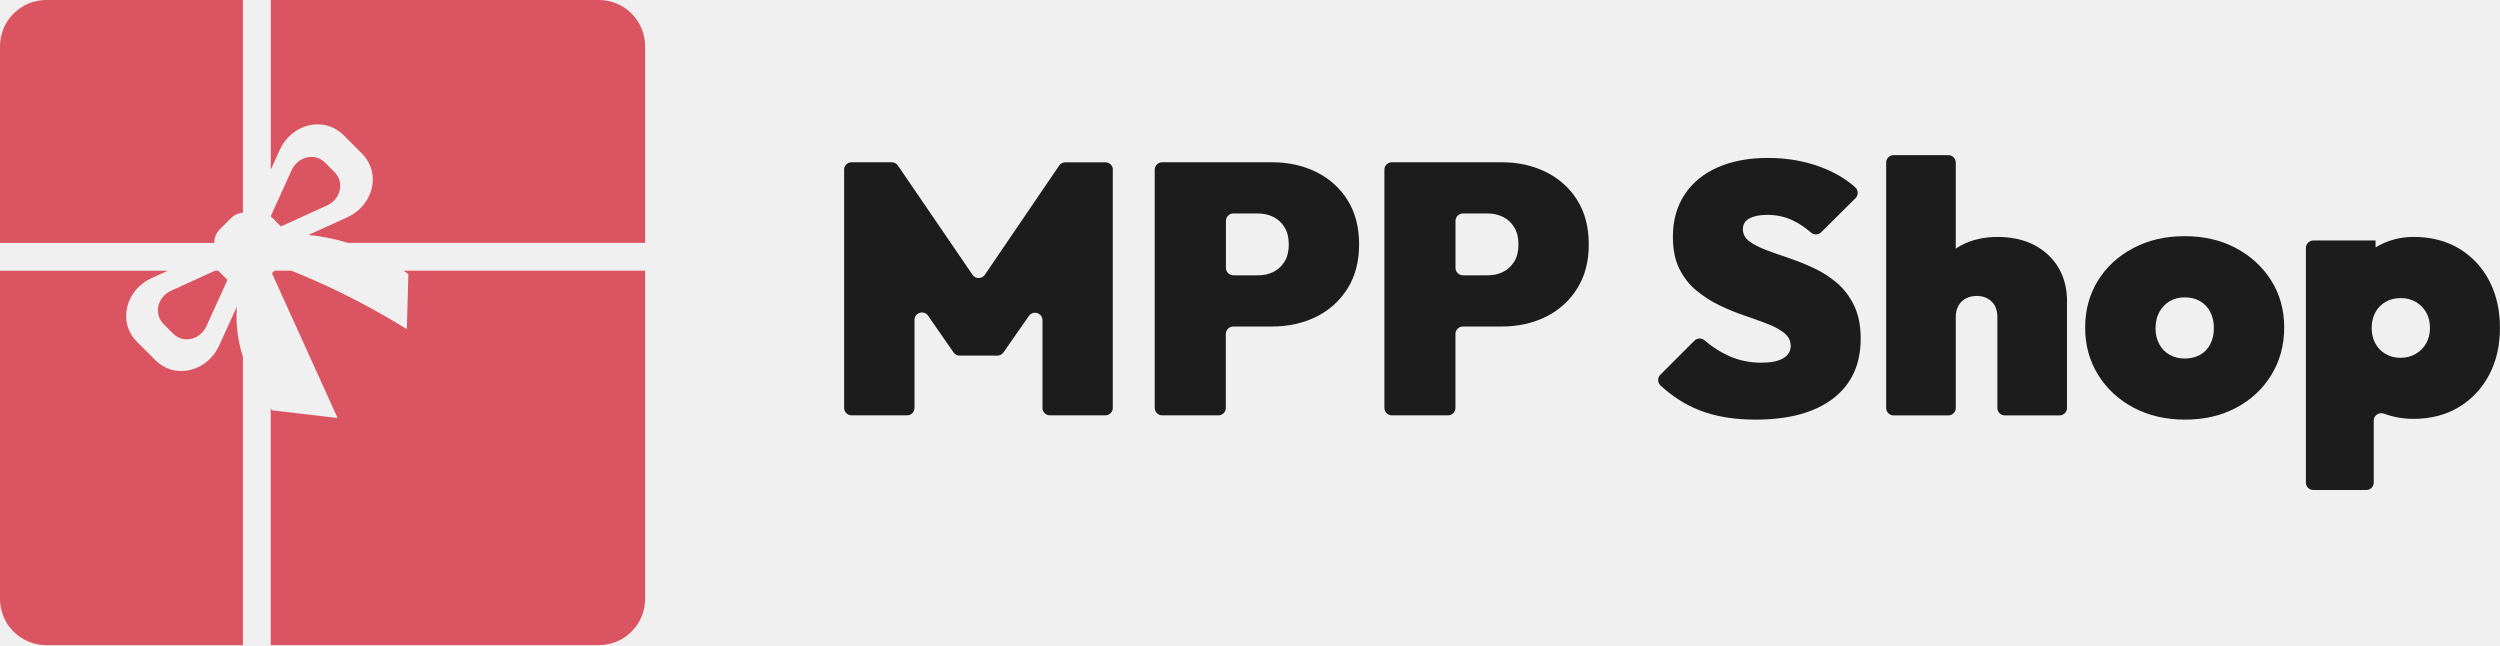
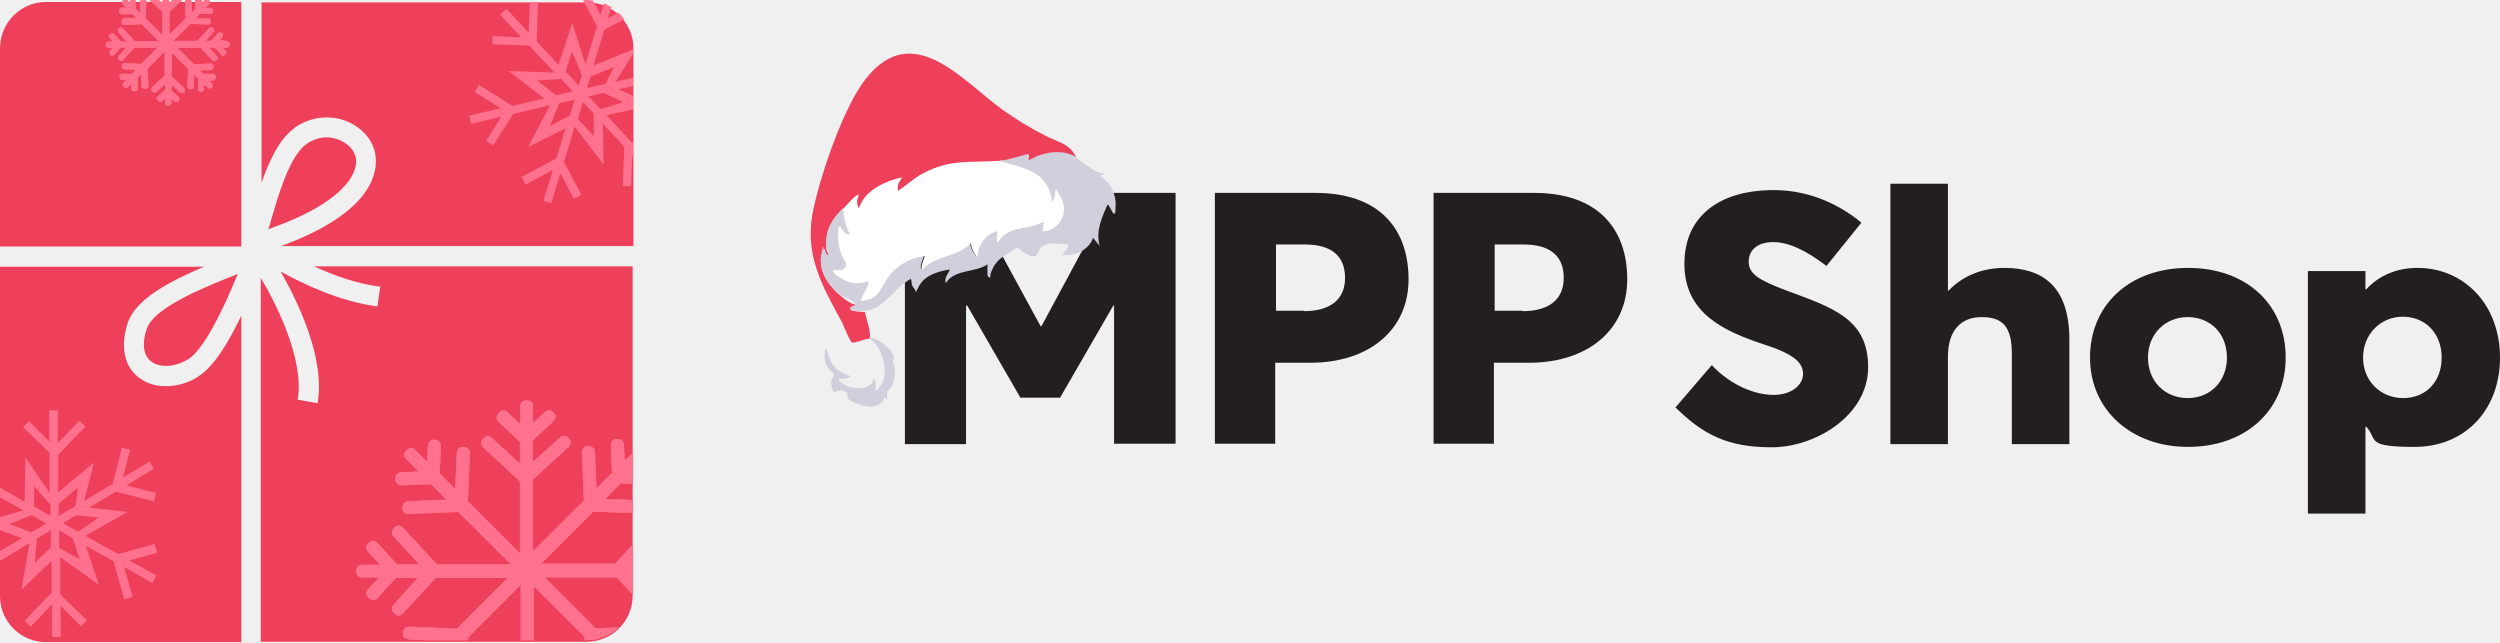
- <svg xmlns="http://www.w3.org/2000/svg" id="Layer_1" data-name="Layer 1" viewBox="0 0 455.41 117.53">
+ <svg xmlns="http://www.w3.org/2000/svg" id="Layer_1" version="1.1" viewBox="0 0 629.9 161.8">
  <defs>
    <style>
-       .cls-1 {
-         fill: #1c1c1c;
+       .st0 {
+         fill: #fff;
      }

-       .cls-2 {
-         fill: #db5461;
+       .st1 {
+         fill: none;
+       }
+ 
+       .st2 {
+         fill: #231f20;
+       }
+ 
+       .st3 {
+         fill: #ff718c;
+       }
+ 
+       .st4 {
+         fill: #d0cfdb;
+       }
+ 
+       .st5 {
+         fill: #ef405b;
+       }
+ 
+       .st6 {
+         clip-path: url(#clippath);
      }
    </style>
+     <clipPath id="clippath">
+       <rect class="st1" x="0" width="159.5" height="161.3" rx="11.7" ry="11.7" />
+     </clipPath>
  </defs>
  <g>
-     <path class="cls-1" d="M202.71,30.91v43.4c0,.75-.61,1.35-1.35,1.35h-10.11c-.75,0-1.35-.61-1.35-1.35v-15.98c0-1.33-1.71-1.86-2.47-.78l-4.64,6.65c-.25.36-.67.58-1.11.58h-6.87c-.44,0-.86-.22-1.11-.58l-4.64-6.69c-.76-1.09-2.47-.56-2.47.77v16.03c0,.75-.61,1.35-1.35,1.35h-10.12c-.75,0-1.35-.61-1.35-1.35V30.91c0-.75.61-1.35,1.35-1.35h7.32c.45,0,.87.22,1.12.59l13.6,19.91c.54.79,1.7.79,2.24,0l13.54-19.9c.25-.37.67-.59,1.12-.59h7.32c.75,0,1.35.61,1.35,1.35Z" />
-     <path class="cls-1" d="M245.49,36.46c-1.41-2.23-3.31-3.93-5.7-5.12-2.4-1.19-5.09-1.78-8.06-1.78h-20.03c-.75,0-1.35.61-1.35,1.35v43.4c0,.75.61,1.35,1.35,1.35h10.25c.75,0,1.35-.61,1.35-1.35v-13.48c0-.75.61-1.35,1.35-1.35h7.07c2.97,0,5.66-.6,8.06-1.78,2.39-1.19,4.29-2.91,5.7-5.15,1.4-2.25,2.1-4.92,2.1-8.03s-.7-5.84-2.1-8.06ZM233.99,47.66c-.52.84-1.2,1.47-2.04,1.88-.84.41-1.76.61-2.75.61h-4.53c-.75,0-1.35-.61-1.35-1.35v-8.56c0-.75.61-1.35,1.35-1.35h4.53c.99,0,1.91.21,2.75.62.84.41,1.52,1.04,2.04,1.88.52.84.78,1.89.78,3.14s-.26,2.3-.78,3.14Z" />
-     <path class="cls-1" d="M287.32,36.46c-1.4-2.23-3.3-3.93-5.7-5.12-2.39-1.19-5.08-1.78-8.06-1.78h-20.02c-.75,0-1.35.61-1.35,1.35v43.4c0,.75.61,1.35,1.35,1.35h10.24c.75,0,1.35-.61,1.35-1.35v-13.48c0-.75.61-1.35,1.35-1.35h7.07c2.98,0,5.67-.6,8.06-1.78,2.4-1.19,4.3-2.91,5.7-5.15,1.41-2.25,2.11-4.92,2.11-8.03s-.7-5.84-2.11-8.06ZM275.83,47.66c-.52.84-1.2,1.47-2.04,1.88-.84.41-1.76.61-2.76.61h-4.54c-.75,0-1.35-.61-1.35-1.35v-8.56c0-.75.61-1.35,1.35-1.35h4.54c1,0,1.92.21,2.76.62.84.41,1.52,1.04,2.04,1.88.52.84.78,1.89.78,3.14s-.26,2.3-.78,3.14Z" />
-     <path class="cls-1" d="M319.8,76.44c-3.93,0-7.35-.57-10.26-1.72-2.51-.99-4.85-2.48-7.03-4.47-.58-.53-.61-1.42-.06-1.98l6.21-6.21c.49-.49,1.29-.54,1.81-.09,1.41,1.2,2.88,2.15,4.4,2.84,1.86.84,3.84,1.26,5.96,1.26,1.77,0,3.11-.27,4.01-.81.91-.54,1.36-1.28,1.36-2.23s-.39-1.74-1.17-2.36c-.78-.63-1.8-1.19-3.08-1.68-1.27-.5-2.68-1-4.21-1.52-1.53-.52-3.06-1.14-4.57-1.88-1.51-.73-2.9-1.63-4.18-2.69-1.27-1.06-2.3-2.37-3.08-3.95-.78-1.58-1.17-3.51-1.17-5.8,0-2.98.71-5.55,2.14-7.71,1.42-2.16,3.43-3.81,6.02-4.95,2.59-1.14,5.63-1.72,9.13-1.72s6.66.55,9.62,1.65c2.45.91,4.55,2.14,6.3,3.69.59.52.62,1.43.06,1.99l-6.26,6.21c-.5.49-1.3.53-1.83.07-1.12-.97-2.24-1.71-3.36-2.24-1.42-.67-2.98-1-4.66-1-1.34,0-2.41.22-3.21.65-.8.43-1.2,1.08-1.2,1.94,0,.91.39,1.65,1.17,2.23.78.58,1.8,1.11,3.08,1.59,1.27.48,2.68.97,4.21,1.49,1.53.52,3.05,1.13,4.57,1.85,1.51.71,2.9,1.62,4.18,2.72,1.27,1.1,2.3,2.47,3.08,4.11.78,1.64,1.17,3.63,1.17,5.96,0,4.71-1.67,8.34-5.02,10.91-3.35,2.57-8.06,3.85-14.15,3.85Z" />
-     <path class="cls-1" d="M376.53,54.88v19.44c0,.75-.61,1.35-1.35,1.35h-9.98c-.75,0-1.35-.61-1.35-1.35v-16.53c0-1.25-.36-2.21-1.07-2.88-.71-.67-1.61-1-2.69-1-.73,0-1.39.15-1.97.45-.59.3-1.04.75-1.36,1.33-.33.58-.49,1.28-.49,2.1v16.53c0,.75-.61,1.35-1.35,1.35h-9.98c-.75,0-1.35-.61-1.35-1.35V29.61c0-.75.61-1.35,1.35-1.35h9.98c.75,0,1.35.61,1.35,1.35v15.69c.34-.24.7-.45,1.07-.65,1.88-.99,4.07-1.49,6.57-1.49s4.84.51,6.74,1.52c1.9,1.02,3.35,2.4,4.37,4.15,1.01,1.74,1.52,3.76,1.52,6.05Z" />
-     <path class="cls-1" d="M398.04,76.44c-3.5,0-6.62-.72-9.36-2.17-2.74-1.45-4.9-3.44-6.48-5.99-1.58-2.55-2.36-5.42-2.36-8.61s.78-6.04,2.33-8.55,3.7-4.48,6.44-5.93c2.74-1.45,5.86-2.17,9.36-2.17s6.61.72,9.33,2.17c2.72,1.45,4.87,3.42,6.44,5.93,1.58,2.5,2.36,5.35,2.36,8.55s-.78,6.07-2.33,8.61c-1.55,2.55-3.69,4.54-6.41,5.99s-5.83,2.17-9.33,2.17ZM397.97,65.31c1.08,0,2.02-.23,2.82-.68.8-.45,1.41-1.1,1.85-1.94.43-.84.65-1.82.65-2.95s-.23-2.1-.68-2.95c-.45-.84-1.07-1.49-1.85-1.94-.78-.45-1.71-.68-2.79-.68s-1.95.24-2.75.71c-.8.48-1.42,1.13-1.88,1.98-.45.84-.68,1.82-.68,2.95s.23,2.04.68,2.88c.45.84,1.08,1.49,1.88,1.94.8.45,1.72.68,2.75.68Z" />
-     <path class="cls-1" d="M453.44,51.12c-1.32-2.5-3.16-4.45-5.51-5.86-2.35-1.4-5.11-2.1-8.26-2.1-1.9,0-3.69.37-5.37,1.1-.55.24-1.07.5-1.56.8v-1.25h-11.34c-.75,0-1.35.61-1.35,1.35v42.75c0,.75.61,1.35,1.35,1.35h9.66c.75,0,1.35-.61,1.35-1.35v-11.29c0-.96.96-1.59,1.86-1.26,0,0,.01,0,.02,0,1.68.62,3.47.94,5.37.94,3.15,0,5.91-.72,8.26-2.14,2.35-1.43,4.19-3.38,5.51-5.86,1.31-2.48,1.97-5.34,1.97-8.58s-.66-6.11-1.97-8.62ZM441.97,62.52c-.45.82-1.09,1.47-1.91,1.94-.82.48-1.75.72-2.78.72s-1.96-.24-2.75-.72c-.8-.47-1.42-1.12-1.85-1.94-.43-.82-.65-1.75-.65-2.78s.23-2.03.68-2.85c.46-.82,1.08-1.46,1.88-1.91.8-.46,1.72-.68,2.75-.68s1.96.24,2.76.71c.79.48,1.42,1.11,1.87,1.91.46.8.68,1.74.68,2.82s-.22,1.96-.68,2.78Z" />
+     <path class="st5" d="M60.8.5H11.6C5.2.5,0,5.7,0,12.2v49.9h60.8V.5h0Z" />
+     <path class="st5" d="M49.8,95c-2.6,1.6-5.4,2.3-8.1,2.3s-5-.8-6.9-2.3c-3.6-2.9-4.5-7.9-2.6-13.7,2.1-6.1,10.8-10.5,19.2-14.1H0v83c0,6.4,5.2,11.6,11.6,11.6h49.2v-82.3c-3.2,6.8-7.1,13.2-11.1,15.5h0Z" />
+     <path class="st5" d="M89.5,39.2c-.5-1.7-2.2-3.3-4.4-4.1-.7-.2-1.6-.5-2.8-.5s-3.3.4-5.1,1.7c-4.4,3.1-7.4,14.1-8.8,18.8-.3,1.2-.6,2.1-.8,2.7.1,0,.3,0,.4-.2,18-6.3,22.9-13.9,21.5-18.5h0Z" />
+     <path class="st5" d="M95.8,72.2l-.7,5c-9.5-1.2-18.8-5.7-24.4-8.8,3.9,6.8,11.4,21.7,9.3,33.2l-5-.9c1.8-10.4-5.9-25-9.3-30.7v91.7h82.1c6.4,0,11.6-5.2,11.6-11.6v-83h-80.3c4.8,2.2,10.7,4.4,16.5,5.1h0Z" />
+     <path class="st5" d="M74.2,32.2c3.7-2.6,8.3-3.3,12.5-1.9,3.7,1.3,6.6,4.1,7.6,7.4,1,3.4,2.2,14.9-23.5,24.3h88.8V12.2c0-6.4-5.2-11.6-11.6-11.6h-82.1v45.4c1.9-5.4,4.5-11.1,8.3-13.7Z" />
+     <path class="st5" d="M57.9,69.8c-7.6,3.1-19.2,7.9-20.9,13-1.3,3.7-.9,6.7,1,8.2,2.1,1.7,5.8,1.6,9.3-.4,3.9-2.3,8.8-12.2,12.6-21.6-.6.3-1.3.5-1.9.8h0Z" />
  </g>
-   <path class="cls-2" d="M60.93,31.34l-1.7-1.7c-1.94-1.93-5-1.06-6.1,1.36l-3.81,8.38v.02s1.84,1.85,1.84,1.85l8.41-3.82c2.42-1.1,3.29-4.16,1.35-6.09ZM60.93,31.34l-1.7-1.7c-1.94-1.93-5-1.06-6.1,1.36l-3.81,8.38v.02s1.84,1.85,1.84,1.85l8.41-3.82c2.42-1.1,3.29-4.16,1.35-6.09ZM8.44,0C3.78,0,0,3.78,0,8.44v35.81h39.03c0-.9.33-1.8,1.02-2.48l2.04-2.05c.6-.6,1.38-.93,2.16-.99V0H8.44ZM109.09,0h-59.77v30.92l1.66-3.66c2.1-4.62,7.97-6.28,11.65-2.6l3.26,3.26c3.69,3.69,2.03,9.55-2.6,11.65l-7.1,3.23c2.02.19,4.36.59,6.88,1.35.1.03.18.06.28.09h54.17V8.44c0-4.66-3.78-8.44-8.44-8.44ZM73.53,49.31c.31.22.6.43.86.64-.1,3.33-.18,6.67-.28,10.01-3.83-2.38-8.19-4.82-13.09-7.16-2.74-1.31-5.4-2.47-7.95-3.49h-3.07l-.46.46c3.99,8.8,7.97,17.59,11.96,26.38-3.98-.46-7.96-.93-11.93-1.4-.08-.1-.16-.2-.26-.32v43.09h59.77c4.66,0,8.44-3.78,8.44-8.44v-59.77h-44ZM43.15,55.85l-3.24,7.13c-2.1,4.62-7.97,6.28-11.65,2.59l-3.26-3.25c-3.69-3.69-2.03-9.55,2.6-11.65l2.96-1.35H0v59.77c0,4.66,3.78,8.44,8.44,8.44h35.81v-52.52c-.85-2.69-1.37-5.78-1.1-9.16ZM39.77,49.31h-.59l-8,3.64c-2.42,1.1-3.29,4.16-1.36,6.1l1.7,1.7c1.93,1.94,5,1.07,6.09-1.35l3.82-8.41-1.67-1.67ZM60.93,31.34l-1.7-1.7c-1.94-1.93-5-1.06-6.1,1.36l-3.81,8.38v.02s1.84,1.85,1.84,1.85l8.41-3.82c2.42-1.1,3.29-4.16,1.35-6.09ZM60.93,31.34l-1.7-1.7c-1.94-1.93-5-1.06-6.1,1.36l-3.81,8.38v.02s1.84,1.85,1.84,1.85l8.41-3.82c2.42-1.1,3.29-4.16,1.35-6.09Z" />
+   <g>
+     <path class="st2" d="M228.3,48.6h15.6l18.3,33.6h.2l18.1-33.6h15.7v63.2h-15.5v-34.8h-.2l-13.4,23.2h-10l-13.4-23.2h-.3v34.9h-15.4v-63.2h0Z" />
+     <path class="st2" d="M306.3,48.6h25.1c16.3,0,23.5,9.2,23.5,21.8s-9.8,21-24.8,21h-8.8v20.4h-15.2v-63.2h0ZM328.5,78.4c6.9,0,10.4-3.1,10.4-8.4s-3.2-8.4-10.1-8.4h-7.3v16.7h7Z" />
+     <path class="st2" d="M361.4,48.6h25.1c16.3,0,23.5,9.2,23.5,21.8s-9.8,21-24.8,21h-8.8v20.4h-15.2v-63.2h0ZM383.6,78.4c6.9,0,10.4-3.1,10.4-8.4s-3.2-8.4-10.1-8.4h-7.3v16.7h7Z" />
+     <path class="st2" d="M422.2,102.6l9.1-10.6c5,5.3,11.1,7.5,15.6,7.5s7.4-2.5,7.4-5.3-2.3-5-9.8-7.4c-10-3.3-20.1-7.8-20.1-20.3s9.4-18.4,21.7-18.6c8.7-.2,16.6,3,22.9,8.2l-8.8,10.9c-5.7-4.3-9.8-6-13.5-6s-6.1,1.9-6.1,4.9c0,3,2.3,4.6,9.5,7.3,11.6,4.3,20.6,7.1,20.6,19.3s-13.3,20.2-24.3,20.2-17.2-3.1-24.3-10.1h0Z" />
+     <path class="st2" d="M476.3,46.3h14.5v26.9h.2c3.5-3.7,8.5-5.7,14-5.7,9.4,0,16.4,4.4,16.4,18.1v26.3h-14.5v-22.8c0-7-2.5-9.2-7.6-9.2s-8.5,3.2-8.5,10v22h-14.5s0-65.6,0-65.6Z" />
+     <path class="st2" d="M526.6,90.1c0-13.3,10-22.6,24.7-22.6s24.6,9.2,24.6,22.6-10.2,22.5-24.6,22.5-24.7-9.4-24.7-22.5ZM561.1,90.1c0-6.1-4.2-10.2-9.9-10.2s-10,4.3-10,10.2,4.2,10.2,10,10.2,9.9-4.3,9.9-10.2Z" />
+     <path class="st2" d="M581.5,68.3h14.5v4.6h.2c3.3-3.6,7.8-5.4,12.9-5.4,11.8,0,20.8,9.3,20.8,22.6s-8.9,22.5-21.5,22.5-9.2-1.8-12.2-5.1h-.2v21.9h-14.5v-61.2h0ZM615.2,90.1c0-6.2-4.2-10.3-9.8-10.3s-10,4.4-10,10.3,4.4,10.2,10.1,10.2,9.7-4.1,9.7-10.2Z" />
+   </g>
+   <g class="st6">
+     <g>
+       <g>
+         <path class="st3" d="M174,142h-4.6l3.1-3.3c.3-.3.4-.6.4-1,0-.4-.2-.7-.5-1l-.3-.3c-.3-.3-.6-.4-1-.4-.4,0-.7.2-1,.5l-5.1,5.5h-5.5l6.5-7.1c.3-.3.4-.6.4-1,0-.4-.2-.7-.5-1l-.3-.3c-.3-.2-.6-.4-1-.4-.4,0-.7.2-1,.5l-8.6,9.3h-18.6l13.1-13.1h.2s12.4.5,12.4.5c.4,0,.7,0,1-.4.3-.3.4-.6.5-1v-.4c0-.4,0-.7-.4-1-.3-.3-.6-.4-1-.5l-9.7-.4,3.9-3.9h.2s7.3.3,7.3.3c.4,0,.7-.1,1-.4.3-.3.4-.6.5-1v-.4c0-.4,0-.7-.4-1-.3-.3-.6-.4-1-.5l-4.5-.2,3.2-3.2c.3-.3.4-.6.4-1s-.1-.7-.4-1l-.3-.3c-.3-.3-.6-.4-1-.4h0c-.4,0-.7.1-1,.4l-3,3-.2-4.1c0-.4-.2-.7-.5-1-.3-.3-.6-.4-1-.4h-.4c-.4,0-.7.2-1,.5-.3.3-.4.6-.4,1l.3,7-3.9,3.9-.4-9.2c0-.4-.2-.7-.5-1-.3-.3-.7-.4-1-.4h-.4c-.4,0-.7.2-1,.5-.3.3-.4.6-.4,1l.5,12.2-.2.2-12.6,12.6v-18.1l9-8.2c.3-.3.4-.6.5-1,0-.4-.1-.7-.4-1l-.3-.3c-.3-.3-.6-.4-1-.5-.4,0-.7.1-1,.4l-6.8,6.2v-5.5l5.2-4.8c.3-.3.4-.6.5-1,0-.4-.1-.7-.4-1l-.3-.3c-.5-.6-1.4-.6-2,0l-3,2.8v-4.3c0-.8-.6-1.4-1.4-1.4h-.4c-.8,0-1.4.6-1.4,1.4v4.6l-3.3-3.1c-.3-.3-.6-.4-1-.4-.4,0-.7.2-1,.5l-.3.3c-.5.6-.5,1.5,0,2l5.5,5.1v5.5l-7.1-6.5c-.3-.3-.6-.4-1-.4-.4,0-.7.2-1,.5l-.3.3c-.3.3-.4.6-.4,1,0,.4.2.7.5,1l9.3,8.6v18.1l-13.1-13.1.5-12.2c0-.4-.1-.7-.4-1-.3-.3-.6-.4-1-.5h-.4c-.4,0-.7,0-1,.4-.3.3-.4.6-.5,1l-.4,9.2-3.9-3.9.3-7c0-.4-.1-.7-.4-1-.3-.3-.6-.4-1-.5h-.4c-.4,0-.7.1-1,.4-.3.3-.4.6-.5,1l-.2,4.1-3-3c-.3-.3-.6-.4-1-.4h0c-.4,0-.7.1-1,.4l-.3.3c-.3.3-.4.6-.4,1s.1.7.4,1l3.2,3.2-4.5.2c-.4,0-.7.2-1,.5-.3.3-.4.6-.4,1v.4c0,.4.2.7.5,1,.3.3.6.4,1,.4l7.5-.3,3.9,3.9-9.7.4c-.4,0-.7.2-1,.5-.3.3-.4.6-.4,1v.4c0,.8.7,1.3,1.4,1.3l12.7-.5.2.2,13,13h-18.6l-.2-.2-8.4-9.1c-.3-.3-.6-.4-1-.5-.4,0-.7.1-1,.4l-.3.3c-.3.3-.4.6-.5,1,0,.4.1.7.4,1l6.5,7.1h-5.5l-.2-.2-4.9-5.3c-.5-.6-1.4-.6-2,0l-.3.3c-.6.5-.6,1.4,0,2l3.1,3.3h-4.6c-.8,0-1.4.6-1.4,1.4v.4c0,.8.6,1.4,1.4,1.4h4.3l-2.8,3c-.5.6-.5,1.5,0,2l.3.3c.6.5,1.5.5,2,0l4.8-5.2h5.5l-6.2,6.8c-.3.3-.4.6-.4,1,0,.4.2.7.5,1l.3.3c.3.3.7.4,1,.4.4,0,.7-.2,1-.5l8.3-9h18.1l-12.8,12.8h-.2s-11.9-.5-11.9-.5h0c-.8,0-1.4.6-1.5,1.3v.4c0,.4,0,.7.4,1,.3.3.6.4,1,.5l9.2.4-3.9,3.9h-.2s-6.8-.3-6.8-.3c-.4,0-.7.1-1,.4-.3.3-.4.6-.5,1v.4c0,.4,0,.7.4,1,.3.3.6.4,1,.5l4.1.2-3,3c-.3.3-.4.6-.4,1s.1.7.4,1l.3.3c.5.5,1.4.5,2,0l3.2-3.2.2,4.5c0,.4.2.7.5,1,.3.3.6.4,1,.4h.4c.4,0,.7-.2,1-.5.3-.3.4-.6.4-1l-.3-7.5,3.9-3.9.4,9.7c0,.8.6,1.3,1.4,1.3h.5c.4,0,.7-.2,1-.5.3-.3.4-.6.4-1l-.5-12.6.2-.2,13-13v18.6l-9.3,8.6c-.6.5-.6,1.4,0,2l.3.3c.3.3.6.4,1,.5.4,0,.7-.1,1-.4l7.1-6.5v5.5l-5.5,5.1c-.3.3-.4.6-.5,1,0,.4.1.7.4,1l.3.3c.3.3.6.4,1,.5.4,0,.7,0,1-.4l3.3-3.1v4.6c0,.8.6,1.4,1.4,1.4h.4c.8,0,1.4-.6,1.4-1.4v-4.3l3,2.8c.3.3.7.4,1,.4.4,0,.7-.2,1-.5l.3-.3c.3-.3.4-.6.4-1,0-.4-.2-.7-.5-1l-5.2-4.8v-5.5l6.8,6.2c.3.2.6.4,1,.4.4,0,.7-.2,1-.5l.3-.3c.3-.3.4-.6.4-1,0-.4-.2-.7-.5-1l-9-8.3v-18.6l12.8,12.8-.5,12.6c0,.4.1.7.4,1,.3.3.6.4,1,.5h.4c.8,0,1.4-.6,1.5-1.3l.4-9.7,3.9,3.9-.3,7.5c0,.4.1.7.4,1,.3.3.6.4,1,.5h.4c.4,0,.7,0,1-.4.3-.3.4-.6.5-1l.2-4.5,3.2,3.2c.5.5,1.4.5,2,0l.3-.3c.3-.3.4-.6.4-1s-.1-.7-.4-1l-3-3,4.1-.2c.4,0,.7-.2,1-.5.3-.3.4-.6.4-1v-.4c0-.4-.2-.7-.5-1-.3-.3-.6-.4-1-.4l-7.1.3-3.9-3.9,9.2-.4c.4,0,.7-.2,1-.5.3-.3.4-.6.4-1v-.4c0-.8-.7-1.3-1.4-1.3l-12.2.5-.2-.2-12.6-12.6h18.1l.2.2,8.1,8.8c.3.3.6.4,1,.5.4,0,.7-.1,1-.4l.3-.3c.3-.3.4-.6.5-1,0-.4-.1-.7-.4-1l-6.2-6.8h5.5l.2.2,4.6,5c.3.3.6.4,1,.5.4,0,.7-.1,1-.4l.3-.3c.3-.3.4-.6.5-1,0-.4-.1-.7-.4-1l-2.8-3h4.3c.8,0,1.4-.6,1.4-1.4v-.4c0-.8-.6-1.4-1.4-1.4Z" />
+         <path class="st3" d="M168.6,36.2l-9.4-.3-6.4-6.9,11.9-2.5-8.8-4,7.6-1.8,8.4,5.3,1.1-1.8-6.6-4.1,8-1.8-.5-2.1-7.6,1.8,3.8-6.1-1.8-1.1-5,7.9-8.2,1.9,5.3-8.5-10.9,4.4,2.8-9,8.8-4.7-1-1.9-6.9,3.7,2.4-7.8-2-.6-2.3,7.5-3.4-6.4-1.9,1,4.4,8.3-2.9,9.6-3.3-10.4-3.5,10.5-5.5-5.9.4-9.9h-2.1c0,0-.3,7.7-.3,7.7l-5.6-6-1.6,1.5,5.3,5.7-7.2-.3v2.1c0,0,9.3.3,9.3.3l6.3,6.8-11.5-.4,8.9,6.9-8,1.9-8.4-5.3-1.1,1.8,6.6,4.1-8,1.8.5,2.1,7.6-1.8-3.8,6.1,1.8,1.1,5-7.9,9.3-2.2-5.5,10.5,9.4-4.7-2.3,7.6-8.8,4.7,1,1.9,6.9-3.7-2.4,7.8,2,.6,2.3-7.5,3.4,6.4,1.9-1-4.4-8.3,2.7-8.9,7.3,9.6-.2-10.3,5.4,5.8-.4,9.9h2.1c0,0,.3-7.7.3-7.7l5.6,6,1.6-1.5-5.3-5.7,7.2.3v-2.1ZM157.1,25.7l-5.8,1.8-3-3.2,3.7-.9,5,2.3ZM154.7,16.9l-2.1,4.2-4.7,1.1.9-2.9,5.9-2.4ZM144.2,13.2l2.4,5.7-.8,2.6-3.3-3.5,1.6-4.9ZM135.4,20.3l6-.4,2.9,3.1-4.2,1-4.7-3.7ZM138.6,31.7l2.3-5.7,3.9-.9-1.3,4.1-4.9,2.5ZM149.7,34.4l-4.1-4.5,1.3-4.2,2.7,2.9v5.7Z" />
+         <path class="st3" d="M38.8,137.1l-9,2.5-8.3-4.6,10.6-6-9.6-1.1,6.7-4,9.6,2.4.5-2.1-7.5-1.9,7-4.2-1.1-1.8-6.7,4,1.8-7-2.1-.5-2.3,9.1-7.2,4.3,2.5-9.7-9,7.5v-9.4c-.1,0,6.8-7.1,6.8-7.1l-1.5-1.5-5.4,5.6v-8.2c0,0-2.2,0-2.2,0v7.8c0,0-5.1-5.1-5.1-5.1l-1.5,1.5,6.7,6.5v10.1c.1,0-6.1-8.9-6.1-8.9l-.2,11.1-7-4-2.7-9.6-2.1.6,2.1,7.5-7.1-4-1,1.9,6.8,3.8-7,1.9.6,2.1,9-2.5,8.1,4.5-11,3.1,10.6,3.9-7.1,4.2-9.6-2.4-.5,2.1,7.5,1.9-7,4.2,1.1,1.8,6.7-4-1.8,7,2.1.5,2.3-9.1,8.2-4.9-2,11.7,7.6-7.3v8c0,0-6.8,7.1-6.8,7.1l1.5,1.5,5.4-5.6v8.2c0,0,2.2,0,2.2,0v-7.8c0,0,5.1,5.1,5.1,5.1l1.5-1.5-6.7-6.5v-9.4c-.1,0,9.7,6.9,9.7,6.9l-3.3-9.8,7,3.9,2.7,9.6,2.1-.6-2.1-7.5,7.1,4,1-1.9-6.8-3.8,7-1.9-.6-2.1ZM24.7,130.5l-5,3.5-3.8-2.2,3.3-2,5.5.6ZM19.7,122.8l-.7,4.7-4.2,2.5v-3.1s4.9-4.1,4.9-4.1ZM8.6,122.5l4.1,4.7v2.8s-4.1-2.4-4.1-2.4v-5.1ZM2.4,132l5.6-2.2,3.6,2.1-3.7,2.2-5.6-2.1ZM8.8,141.8l.5-6.1,3.5-2.1v4.3c0,0-3.9,3.8-3.9,3.8ZM20.2,141l-5.3-3v-4.4c0,0,3.4,2,3.4,2l1.8,5.4Z" />
+         <path class="st3" d="M56.4,10.2h-1.2l.8-.8c.3-.3.2-.7,0-1h-.1c-.3-.4-.7-.3-1,0l-1.7,1.9h-1.4l2-2.2c.3-.3.2-.7,0-1h-.1c-.3-.4-.7-.3-1,0l-3,3.2h-6l4.3-4.3,4.4.2c.4,0,.7-.3.7-.7v-.2c0-.4-.3-.7-.7-.7h-3c0-.1,1-1.1,1-1.1h2.6c.4.1.7-.2.7-.6v-.2c0-.4-.3-.7-.7-.7h-1.1s.8-.9.8-.9c.3-.3.3-.7,0-1h-.1c-.3-.4-.7-.4-1-.1l-.7.7V-.2c0-.4-.4-.7-.8-.7h-.2c-.4,0-.7.3-.7.7v2.4c.1,0-.9,1-.9,1V.4c-.1-.4-.5-.7-.8-.7h-.2c-.4,0-.7.3-.7.7l.2,4.2-4.1,4.1V3l3.1-2.9c.3-.3.3-.7,0-1h-.1c-.3-.4-.7-.4-1-.2l-2.1,1.9V-.5l1.8-1.6c.3-.3.3-.7,0-1h-.1c-.3-.4-.7-.4-1-.2l-.7.7v-1.1c0-.4-.3-.7-.7-.7h-.2c-.4,0-.7.3-.7.7v1.2l-.8-.8c-.3-.3-.7-.2-1,0h-.1c-.3.4-.2.8,0,1.1l1.9,1.7v1.4l-2.2-2c-.3-.3-.7-.2-1,0h-.1c-.3.4-.2.8,0,1.1l3.2,3v5.8l-4.2-4.2.2-4.2c0-.4-.3-.7-.7-.7h-.2c-.4,0-.7.3-.7.7v2.8c-.1,0-1.1-1-1.1-1V-.2c.1-.4-.2-.7-.6-.7h-.2c-.4,0-.7.3-.7.7v1S32.1,0,32.1,0c-.3-.3-.7-.3-1,0h-.1c-.3.4-.3.8,0,1.1l.8.8h-1.1c-.4,0-.7.4-.7.8v.2c0,.4.3.7.7.7h2.6c0-.1,1,.9,1,.9h-3c-.4.1-.7.5-.7.9v.2c0,.4.3.7.7.7l4.4-.2,4.3,4.3h-6l-3-3.2c-.3-.3-.7-.3-1,0h-.1c-.3.4-.3.8,0,1.1l2,2.2h-1.4l-1.7-1.9c-.3-.3-.7-.3-1,0h-.1c-.3.4-.3.8,0,1.1l.8.8h-1.2c-.4,0-.7.3-.7.7v.2c0,.4.3.7.7.7h1.1l-.7.7c-.3.3-.2.7,0,1h.1c.3.4.7.3,1,0l1.6-1.8h1.4l-1.9,2.1c-.3.3-.2.7,0,1h.1c.3.4.7.3,1,0l2.9-3.1h5.8l-4.1,4.1-4.2-.2c-.4,0-.7.3-.7.7v.2c0,.4.3.7.7.7h2.8c0,.1-1,1.1-1,1.1h-2.4c-.4-.1-.7.2-.7.6v.2c0,.4.3.7.7.7h1s-.7.8-.7.8c-.3.3-.3.7,0,1h.1c.3.4.7.4,1,.1l.8-.8v1.1c0,.4.4.7.8.7h.2c.4,0,.7-.3.7-.7v-2.6c-.1,0,.9-1,.9-1v3c.1.4.5.7.9.7h.2c.4,0,.7-.3.7-.7l-.2-4.4,4.3-4.3v6l-3.2,3c-.3.3-.3.7,0,1h.1c.3.4.7.4,1,.2l2.2-2v1.4l-1.9,1.7c-.3.3-.3.7,0,1h.1c.3.4.7.4,1,.2l.8-.8v1.2c0,.4.3.7.7.7h.2c.4,0,.7-.3.7-.7v-1.1l.7.7c.3.3.7.2,1,0h.1c.3-.4.2-.8,0-1.1l-1.8-1.6v-1.4l2.1,1.9c.3.3.7.2,1,0h.1c.3-.4.2-.8,0-1.1l-3.1-2.9v-6l4.1,4.1-.2,4.4c0,.4.3.7.7.7h.2c.4,0,.7-.3.7-.7v-3c.1,0,1.1,1,1.1,1v2.6c-.1.4.2.7.6.7h.2c.4,0,.7-.3.7-.7v-1.1s.9.8.9.8c.3.3.7.3,1,0h.1c.3-.4.3-.8,0-1.1l-.7-.7h1c.4,0,.7-.4.7-.8v-.2c0-.4-.3-.7-.7-.7h-2.4c0,.1-1-.9-1-.9h2.8c.4-.1.7-.5.7-.8v-.2c0-.4-.3-.7-.7-.7l-4.2.2-4.1-4.1h5.8l2.9,3.1c.3.3.7.3,1,0h.1c.3-.4.3-.8,0-1.1l-1.9-2.1h1.4l1.6,1.8c.3.3.7.3,1,0h.1c.3-.4.3-.8,0-1.1l-.7-.7h1.1c.4,0,.7-.3.7-.7v-.2c0-.4-.3-.7-.7-.7Z" />
+       </g>
+       <g>
+         <path class="st3" d="M174,142h-4.6l3.1-3.3c.3-.3.4-.6.4-1,0-.4-.2-.7-.5-1l-.3-.3c-.3-.3-.6-.4-1-.4-.4,0-.7.2-1,.5l-5.1,5.5h-5.5l6.5-7.1c.3-.3.4-.6.4-1,0-.4-.2-.7-.5-1l-.3-.3c-.3-.2-.6-.4-1-.4-.4,0-.7.2-1,.5l-8.6,9.3h-18.6l13.1-13.1h.2s12.4.5,12.4.5c.4,0,.7,0,1-.4.3-.3.4-.6.5-1v-.4c0-.4,0-.7-.4-1-.3-.3-.6-.4-1-.5l-9.7-.4,3.9-3.9h.2s7.3.3,7.3.3c.4,0,.7-.1,1-.4.3-.3.4-.6.5-1v-.4c0-.4,0-.7-.4-1-.3-.3-.6-.4-1-.5l-4.5-.2,3.2-3.2c.3-.3.4-.6.4-1s-.1-.7-.4-1l-.3-.3c-.3-.3-.6-.4-1-.4h0c-.4,0-.7.1-1,.4l-3,3-.2-4.1c0-.4-.2-.7-.5-1-.3-.3-.6-.4-1-.4h-.4c-.4,0-.7.2-1,.5-.3.3-.4.6-.4,1l.3,7-3.9,3.9-.4-9.2c0-.4-.2-.7-.5-1-.3-.3-.7-.4-1-.4h-.4c-.4,0-.7.2-1,.5-.3.3-.4.6-.4,1l.5,12.2-.2.2-12.6,12.6v-18.1l9-8.2c.3-.3.4-.6.5-1,0-.4-.1-.7-.4-1l-.3-.3c-.3-.3-.6-.4-1-.5-.4,0-.7.1-1,.4l-6.8,6.2v-5.5l5.2-4.8c.3-.3.4-.6.5-1,0-.4-.1-.7-.4-1l-.3-.3c-.5-.6-1.4-.6-2,0l-3,2.8v-4.3c0-.8-.6-1.4-1.4-1.4h-.4c-.8,0-1.4.6-1.4,1.4v4.6l-3.3-3.1c-.3-.3-.6-.4-1-.4-.4,0-.7.2-1,.5l-.3.3c-.5.6-.5,1.5,0,2l5.5,5.1v5.5l-7.1-6.5c-.3-.3-.6-.4-1-.4-.4,0-.7.2-1,.5l-.3.3c-.3.3-.4.6-.4,1,0,.4.2.7.5,1l9.3,8.6v18.1l-13.1-13.1.5-12.2c0-.4-.1-.7-.4-1-.3-.3-.6-.4-1-.5h-.4c-.4,0-.7,0-1,.4-.3.3-.4.6-.5,1l-.4,9.2-3.9-3.9.3-7c0-.4-.1-.7-.4-1-.3-.3-.6-.4-1-.5h-.4c-.4,0-.7.1-1,.4-.3.3-.4.6-.5,1l-.2,4.1-3-3c-.3-.3-.6-.4-1-.4h0c-.4,0-.7.1-1,.4l-.3.3c-.3.3-.4.6-.4,1s.1.7.4,1l3.2,3.2-4.5.2c-.4,0-.7.2-1,.5-.3.3-.4.6-.4,1v.4c0,.4.2.7.5,1,.3.3.6.4,1,.4l7.5-.3,3.9,3.9-9.7.4c-.4,0-.7.2-1,.5-.3.3-.4.6-.4,1v.4c0,.8.7,1.3,1.4,1.3l12.7-.5.2.2,13,13h-18.6l-.2-.2-8.4-9.1c-.3-.3-.6-.4-1-.5-.4,0-.7.1-1,.4l-.3.3c-.3.3-.4.6-.5,1,0,.4.1.7.4,1l6.5,7.1h-5.5l-.2-.2-4.9-5.3c-.5-.6-1.4-.6-2,0l-.3.3c-.6.5-.6,1.4,0,2l3.1,3.3h-4.6c-.8,0-1.4.6-1.4,1.4v.4c0,.8.6,1.4,1.4,1.4h4.3l-2.8,3c-.5.6-.5,1.5,0,2l.3.3c.6.5,1.5.5,2,0l4.8-5.2h5.5l-6.2,6.8c-.3.3-.4.6-.4,1,0,.4.2.7.5,1l.3.3c.3.3.7.4,1,.4.4,0,.7-.2,1-.5l8.3-9h18.1l-12.8,12.8h-.2s-11.9-.5-11.9-.5h0c-.8,0-1.4.6-1.5,1.3v.4c0,.4,0,.7.4,1,.3.3.6.4,1,.5l9.2.4-3.9,3.9h-.2s-6.8-.3-6.8-.3c-.4,0-.7.1-1,.4-.3.3-.4.6-.5,1v.4c0,.4,0,.7.4,1,.3.3.6.4,1,.5l4.1.2-3,3c-.3.3-.4.6-.4,1s.1.7.4,1l.3.3c.5.5,1.4.5,2,0l3.2-3.2.2,4.5c0,.4.2.7.5,1,.3.3.6.4,1,.4h.4c.4,0,.7-.2,1-.5.3-.3.4-.6.4-1l-.3-7.5,3.9-3.9.4,9.7c0,.8.6,1.3,1.4,1.3h.5c.4,0,.7-.2,1-.5.3-.3.4-.6.4-1l-.5-12.6.2-.2,13-13v18.6l-9.3,8.6c-.6.5-.6,1.4,0,2l.3.3c.3.3.6.4,1,.5.4,0,.7-.1,1-.4l7.1-6.5v5.5l-5.5,5.1c-.3.3-.4.6-.5,1,0,.4.1.7.4,1l.3.3c.3.3.6.4,1,.5.4,0,.7,0,1-.4l3.3-3.1v4.6c0,.8.6,1.4,1.4,1.4h.4c.8,0,1.4-.6,1.4-1.4v-4.3l3,2.8c.3.3.7.4,1,.4.4,0,.7-.2,1-.5l.3-.3c.3-.3.4-.6.4-1,0-.4-.2-.7-.5-1l-5.2-4.8v-5.5l6.8,6.2c.3.2.6.4,1,.4.4,0,.7-.2,1-.5l.3-.3c.3-.3.4-.6.4-1,0-.4-.2-.7-.5-1l-9-8.3v-18.6l12.8,12.8-.5,12.6c0,.4.1.7.4,1,.3.3.6.4,1,.5h.4c.8,0,1.4-.6,1.5-1.3l.4-9.7,3.9,3.9-.3,7.5c0,.4.1.7.4,1,.3.3.6.4,1,.5h.4c.4,0,.7,0,1-.4.3-.3.4-.6.5-1l.2-4.5,3.2,3.2c.5.5,1.4.5,2,0l.3-.3c.3-.3.4-.6.4-1s-.1-.7-.4-1l-3-3,4.1-.2c.4,0,.7-.2,1-.5.3-.3.4-.6.4-1v-.4c0-.4-.2-.7-.5-1-.3-.3-.6-.4-1-.4l-7.1.3-3.9-3.9,9.2-.4c.4,0,.7-.2,1-.5.3-.3.4-.6.4-1v-.4c0-.8-.7-1.3-1.4-1.3l-12.2.5-.2-.2-12.6-12.6h18.1l.2.2,8.1,8.8c.3.3.6.4,1,.5.4,0,.7-.1,1-.4l.3-.3c.3-.3.4-.6.5-1,0-.4-.1-.7-.4-1l-6.2-6.8h5.5l.2.2,4.6,5c.3.3.6.4,1,.5.4,0,.7-.1,1-.4l.3-.3c.3-.3.4-.6.5-1,0-.4-.1-.7-.4-1l-2.8-3h4.3c.8,0,1.4-.6,1.4-1.4v-.4c0-.8-.6-1.4-1.4-1.4Z" />
+         <path class="st3" d="M56.4,10.2h-1.2l.8-.8c.3-.3.2-.7,0-1h-.1c-.3-.4-.7-.3-1,0l-1.7,1.9h-1.4l2-2.2c.3-.3.2-.7,0-1h-.1c-.3-.4-.7-.3-1,0l-3,3.2h-6l4.3-4.3,4.4.2c.4,0,.7-.3.7-.7v-.2c0-.4-.3-.7-.7-.7h-3c0-.1,1-1.1,1-1.1h2.6c.4.1.7-.2.7-.6v-.2c0-.4-.3-.7-.7-.7h-1.1s.8-.9.8-.9c.3-.3.3-.7,0-1h-.1c-.3-.4-.7-.4-1-.1l-.7.7V-.2c0-.4-.4-.7-.8-.7h-.2c-.4,0-.7.3-.7.7v2.4c.1,0-.9,1-.9,1V.4c-.1-.4-.5-.7-.8-.7h-.2c-.4,0-.7.3-.7.7l.2,4.2-4.1,4.1V3l3.1-2.9c.3-.3.3-.7,0-1h-.1c-.3-.4-.7-.4-1-.2l-2.1,1.9V-.5l1.8-1.6c.3-.3.3-.7,0-1h-.1c-.3-.4-.7-.4-1-.2l-.7.7v-1.1c0-.4-.3-.7-.7-.7h-.2c-.4,0-.7.3-.7.7v1.2l-.8-.8c-.3-.3-.7-.2-1,0h-.1c-.3.4-.2.8,0,1.1l1.9,1.7v1.4l-2.2-2c-.3-.3-.7-.2-1,0h-.1c-.3.4-.2.8,0,1.1l3.2,3v5.8l-4.2-4.2.2-4.2c0-.4-.3-.7-.7-.7h-.2c-.4,0-.7.3-.7.7v2.8c-.1,0-1.1-1-1.1-1V-.2c.1-.4-.2-.7-.6-.7h-.2c-.4,0-.7.3-.7.7v1S32.1,0,32.1,0c-.3-.3-.7-.3-1,0h-.1c-.3.4-.3.8,0,1.1l.8.8h-1.1c-.4,0-.7.4-.7.8v.2c0,.4.3.7.7.7h2.6c0-.1,1,.9,1,.9h-3c-.4.1-.7.5-.7.9v.2c0,.4.3.7.7.7l4.4-.2,4.3,4.3h-6l-3-3.2c-.3-.3-.7-.3-1,0h-.1c-.3.4-.3.8,0,1.1l2,2.2h-1.4l-1.7-1.9c-.3-.3-.7-.3-1,0h-.1c-.3.4-.3.8,0,1.1l.8.8h-1.2c-.4,0-.7.3-.7.7v.2c0,.4.3.7.7.7h1.1l-.7.7c-.3.3-.2.7,0,1h.1c.3.4.7.3,1,0l1.6-1.8h1.4l-1.9,2.1c-.3.3-.2.7,0,1h.1c.3.4.7.3,1,0l2.9-3.1h5.8l-4.1,4.1-4.2-.2c-.4,0-.7.3-.7.7v.2c0,.4.3.7.7.7h2.8c0,.1-1,1.1-1,1.1h-2.4c-.4-.1-.7.2-.7.6v.2c0,.4.3.7.7.7h1s-.7.8-.7.8c-.3.3-.3.7,0,1h.1c.3.4.7.4,1,.1l.8-.8v1.1c0,.4.4.7.8.7h.2c.4,0,.7-.3.7-.7v-2.6c-.1,0,.9-1,.9-1v3c.1.4.5.7.9.7h.2c.4,0,.7-.3.7-.7l-.2-4.4,4.3-4.3v6l-3.2,3c-.3.3-.3.7,0,1h.1c.3.4.7.4,1,.2l2.2-2v1.4l-1.9,1.7c-.3.3-.3.7,0,1h.1c.3.4.7.4,1,.2l.8-.8v1.2c0,.4.3.7.7.7h.2c.4,0,.7-.3.7-.7v-1.1l.7.7c.3.3.7.2,1,0h.1c.3-.4.2-.8,0-1.1l-1.8-1.6v-1.4l2.1,1.9c.3.3.7.2,1,0h.1c.3-.4.2-.8,0-1.1l-3.1-2.9v-6l4.1,4.1-.2,4.4c0,.4.3.7.7.7h.2c.4,0,.7-.3.7-.7v-3c.1,0,1.1,1,1.1,1v2.6c-.1.4.2.7.6.7h.2c.4,0,.7-.3.7-.7v-1.1s.9.8.9.8c.3.3.7.3,1,0h.1c.3-.4.3-.8,0-1.1l-.7-.7h1c.4,0,.7-.4.7-.8v-.2c0-.4-.3-.7-.7-.7h-2.4c0,.1-1-.9-1-.9h2.8c.4-.1.7-.5.7-.8v-.2c0-.4-.3-.7-.7-.7l-4.2.2-4.1-4.1h5.8l2.9,3.1c.3.3.7.3,1,0h.1c.3-.4.3-.8,0-1.1l-1.9-2.1h1.4l1.6,1.8c.3.3.7.3,1,0h.1c.3-.4.3-.8,0-1.1l-.7-.7h1.1c.4,0,.7-.3.7-.7v-.2c0-.4-.3-.7-.7-.7Z" />
+       </g>
+     </g>
+   </g>
+   <g>
+     <path class="st5" d="M271.3,39.8c-3.1-1.8-6.5-1.5-9.8-.3s-1.6.9-2.2,1,.3-1.2-.2-1.5c-1.1.3-2.2.6-3.3.9s-2.4.6-3.6.7c-8.1.7-13.1-.7-20.7,3.7-1,.6-4.9,3.7-5.2,3.8s-.3,0-.3-.3c-.2-1.1.5-2.2,1.1-3-3.5.7-8.2,2.8-10,6.1s-.5,2.4-1.1,1.4-.3-1.4-.2-2,.4-.9.3-1.2c-1.5.9-2.5,2.3-3.7,3.6-2.1,2.3-4,4.6-4.2,8s.5,2.5.6,3.9c-.8,0-.8-.8-.9-1.2s0-.6-.4-.3-.5,1.5-.6,1.6c-.6,4,2.2,7.7,5.2,10.1s3.2,1.7,3.3,1.9c.5.8-1.6.8-1.1,1.3s2.9.6,3.6.6c.5,2.2,1.4,4.3,1.3,6.6-.1,0-.2,0-.2.2-.9-.2-3.7,1.2-4.3.9s-2.1-4.1-2.4-4.8c-5.2-9.6-9.9-17.5-7.3-29.1,2-9,7.7-26,13.5-33,11.7-14.2,23.9.8,33.9,8.1,3.5,2.5,7.2,4.8,11,6.7,3.1,1.6,6.4,2,7.9,5.8Z" />
+     <path class="st4" d="M271.3,39.8c.2,0,.3.4.5.5,2.2,1.4,4.1,3.3,6.8,3.6l-1.5.3c2.5,1.8,4.1,4.4,4,7.5s-.2,1.7-.3,2c-.2.4-.3,0-.4-.1-.2-.3-1.1-2.1-1.3-2.1-1.5,3.3-3.1,6.8-2,10.5l-1.7-2.1c-1,3.1-4.8,4.9-7.9,4.2.6-.2,2.1-2,1.5-2.4s-3.8-.4-4.6-.3-1.8.6-2.2,1-1,2.2-1.4,2.2c-1.1.1-2.4-.7-3.3-1.3s-.7-1-1.4-.8c-2.2,1.5-4.7,2.5-5.9,5s-.4,1.9-.7,2.3-.7-.4-.7-.5v-2.7c-3.2,2.2-8.1,1.1-10.5,4.7-.2-.4-.1-.9,0-1.3.2-.8.8-1.3,1-2.1-2.9.5-6.1,1.3-7.7,4.1s-.3,1.9-1.2.8-.6-1.5-.8-2.2,0-.3-.3-.2-1.4.9-1.8,1.2c-2.9,2.4-5.6,6.5-9.6,6.7s-3.1,0-3.6-.6,1.6-.5,1.1-1.3-2.8-1.5-3.3-1.9c-3-2.3-5.8-6.1-5.2-10.1s.5-1.6.6-1.6c.3-.3.3.1.4.3.2.5.2,1.2.9,1.2,0-1.3-.6-2.5-.6-3.9.1-3.4,2-5.7,4.2-8,0,2.4.6,4.4,1.7,6.6-.8.1-1.4-.5-1.9-1s-.4-1.1-.9-1c-.4,2.2-.2,4.7.5,6.7s1.8,2.6,1.2,3.5-1.6.8-2.6.8-.6-.1-.5.3,1.4,1.3,1.8,1.6c2.3,1.4,4.4,1.5,7,.8.6.7-1.6,3.8-1.7,4.4s1.2.3,1.5.2c3-.7,3.7-4,5.4-6.1s5.6-4.6,8.9-4.9c-.2,1.2-1.1,2.3-.7,3.6,3.2-3.7,8.9-3.3,12.3-6.8.2,1.3.6,2.3,1.4,3.3s0,.3.4.2c-.2-3.1,2.1-6,5.1-6.6,0,.7-.2,1.4-.2,2.2s-.1.6.3.5,1.4-1.6,1.9-2c2.1-1.5,4.5-1.3,6.9-2s2.7-1.2,2.8-1l-.4,2.4c4.2-.3,6.4-4.4,4.7-8.2s-1.2-2-1.5-1.6c0,.8-.2,2.1-.9,2.6-.7-7.4-6.2-8.5-12.2-10.1-.3,0-.7.1-.6-.4,1.1,0,2.5-.4,3.6-.7s2.2-.6,3.3-.9c.4.3-.5,1.6.2,1.5s1.5-.8,2.2-1c3.2-1.2,6.7-1.5,9.8.3Z" />
+     <path class="st4" d="M219.3,85c.2,0,1.7.6,2,.8,1.3.7,3.7,2.5,3.9,4.1s-.3.2-.4.4c0,.4.5,1.7.6,2.3.2,1.4,0,2.9-.5,4.2s-1.1,1.4-1.3,1.9,0,1.8,0,1.9c-.3.4-.4-.7-.8-.4s0,.4-.2.6c-1.7,2.2-4,1.9-6.4,1s-2.5-1.3-2.7-1.8.7-.8-.7-1.4-2.3.3-2.7.2-.7-2.1-.7-2.5c0-.7.8-1.8.7-2s-1.8-1.8-2.1-2.8-.3-3,0-3.4.3,0,.4.3c.8,2.5,1.4,4.4,4,5.6s1.9.5,2,.5c.3.3-.1.3-.2.4-.8.6-1.8.6-2.8.5-.4.4,1,1.3,1.3,1.5,1.5.9,4.4,1.4,6,.4s1-1.3,1.6-1.9c.4,1.1.4,1.9.2,3,.4.5,2-2.2,2.1-2.5.8-2.3,0-6.2-1.3-8.2s-2.1-2.3-2.2-2.5,0-.2.2-.2Z" />
+     <path class="st0" d="M252.3,40.6c-.1.5.3.3.6.4,6,1.6,11.5,2.7,12.2,10.1.7-.6.9-1.8.9-2.6.3-.4,1.4,1.3,1.5,1.6,1.7,3.8-.6,7.9-4.7,8.2l.4-2.4c-.1-.1-2.4.9-2.8,1-2.3.7-4.8.5-6.9,2s-1.8,2-1.9,2c-.4.2-.3-.3-.3-.5,0-.8.1-1.4.2-2.2-3,.6-5.3,3.5-5.1,6.6-.4.1-.3,0-.4-.2-.8-1-1.2-2.1-1.4-3.3-3.3,3.5-9.1,3-12.3,6.8-.4-1.3.4-2.4.7-3.6-3.3.3-6.9,2.3-8.9,4.9s-2.4,5.4-5.4,6.1-1.6.3-1.5-.2,2.3-3.7,1.7-4.4c-2.6.7-4.7.7-7-.8s-1.7-1.2-1.8-1.6.3-.3.5-.3c.9,0,2,.2,2.6-.8s-.8-2.4-1.2-3.5c-.7-2.1-.9-4.6-.5-6.7.6,0,.6.7.9,1,.5.6,1,1.1,1.9,1-1.1-2.2-1.6-4.2-1.7-6.6,1.2-1.3,2.2-2.6,3.7-3.6.2.4-.2.8-.3,1.2s0,1.5.2,2c.6,1,.8-.9,1.1-1.4,1.7-3.3,6.5-5.4,10-6.1-.6.8-1.3,1.9-1.1,3s0,.4.3.3,4.3-3.3,5.2-3.8c7.6-4.4,12.6-3.1,20.7-3.7Z" />
+   </g>
</svg>
